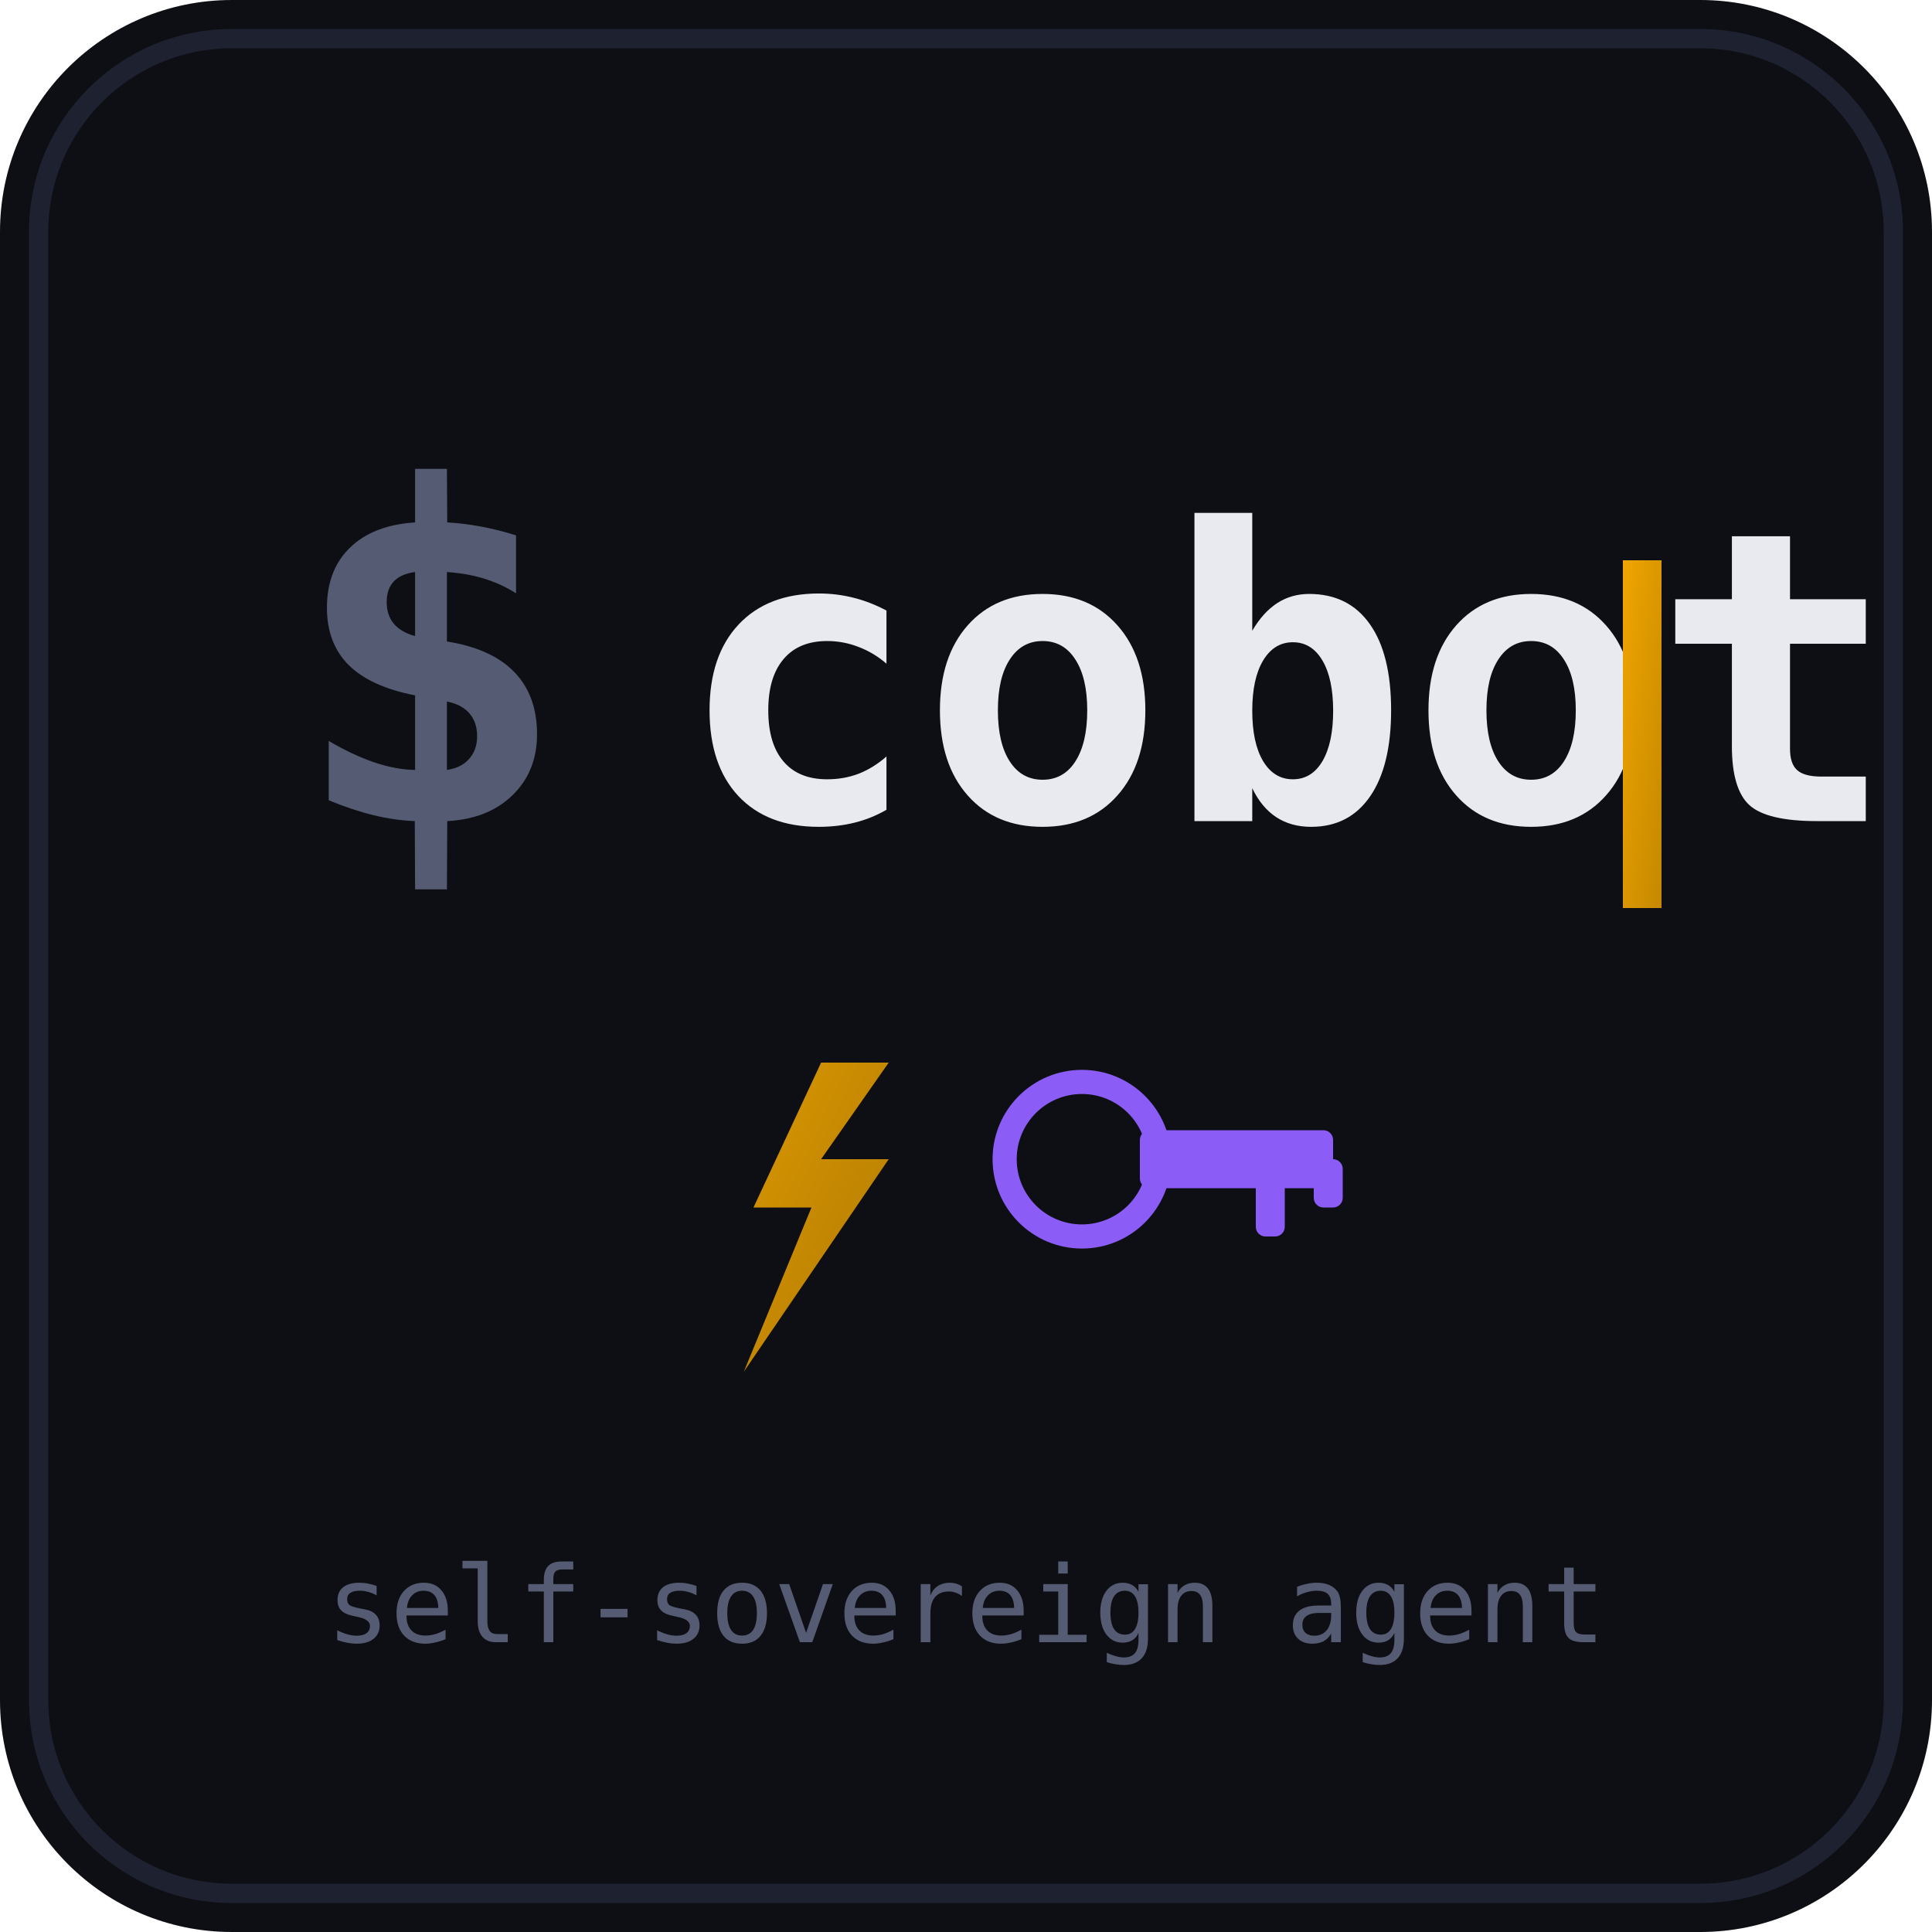
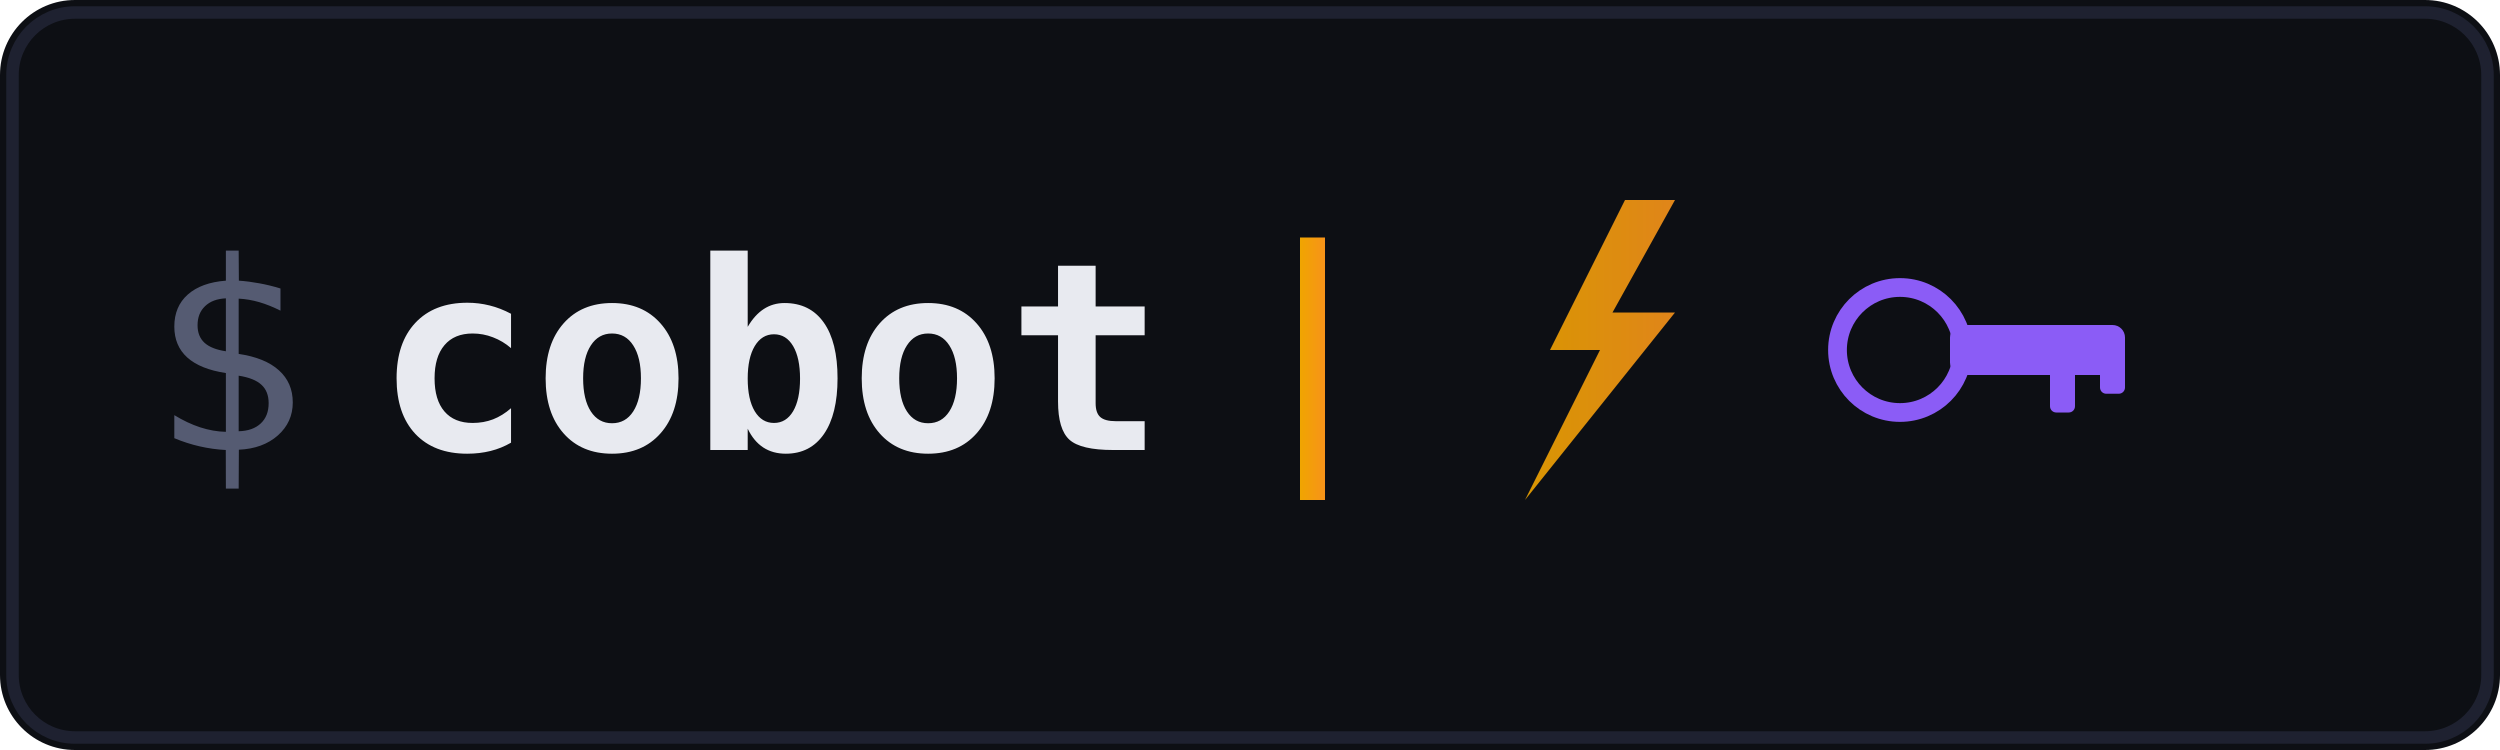
- <svg xmlns="http://www.w3.org/2000/svg" viewBox="0 0 200 200">
+ <svg xmlns="http://www.w3.org/2000/svg" viewBox="0 0 400 120">
  <defs>
-     <linearGradient id="amber" x1="0%" y1="0%" x2="100%" y2="100%">
+     <linearGradient id="amber" x1="0%" y1="0%" x2="100%" y2="0%">
      <stop offset="0%" style="stop-color:#f0a500" />
-       <stop offset="100%" style="stop-color:#c48800" />
+       <stop offset="100%" style="stop-color:#f7931a" />
    </linearGradient>
  </defs>
-   <rect width="200" height="200" rx="24" fill="#0d0f14" />
-   <rect x="4" y="4" width="192" height="192" rx="20" fill="none" stroke="#1e2130" stroke-width="2" />
-   <text x="30" y="85" font-family="JetBrains Mono, SF Mono, monospace" font-size="48" font-weight="600" fill="#555b72">$</text>
-   <text x="70" y="85" font-family="JetBrains Mono, SF Mono, monospace" font-size="42" font-weight="700" fill="#e8eaf0">cobot</text>
-   <rect x="168" y="58" width="4" height="36" fill="url(#amber)">
-     <animate attributeName="opacity" values="1;0;1" dur="1.2s" repeatCount="indefinite" />
+   <rect width="400" height="120" rx="12" fill="#0d0f14" />
+   <rect x="2" y="2" width="396" height="116" rx="10" fill="none" stroke="#1e2130" stroke-width="2" />
+   <text x="24" y="72" font-family="'JetBrains Mono', 'SF Mono', 'Fira Code', monospace" font-size="42" font-weight="500" fill="#555b72">$</text>
+   <text x="60" y="72" font-family="'JetBrains Mono', 'SF Mono', 'Fira Code', monospace" font-size="42" font-weight="700" fill="#e8eaf0">cobot</text>
+   <rect x="208" y="38" width="4" height="42" fill="url(#amber)">
+     <animate attributeName="opacity" values="1;0;1" dur="1s" repeatCount="indefinite" />
  </rect>
-   <path d="M85 110 L78 125 L84 125 L77 142 L92 120 L85 120 L92 110 Z" fill="url(#amber)" opacity="0.9" />
-   <g transform="translate(100, 108)">
-     <circle cx="12" cy="12" r="8" fill="none" stroke="#8b5cf6" stroke-width="2.5" />
-     <rect x="18" y="9" width="20" height="6" rx="1" fill="#8b5cf6" />
-     <rect x="30" y="12" width="3" height="8" rx="1" fill="#8b5cf6" />
-     <rect x="36" y="12" width="3" height="5" rx="1" fill="#8b5cf6" />
+   <g transform="translate(240, 32)">
+     <path d="M20 0 L8 24 L16 24 L4 48 L28 18 L18 18 L28 0 Z" fill="url(#amber)" opacity="0.9" />
  </g>
-   <text x="100" y="170" font-family="JetBrains Mono, SF Mono, monospace" font-size="11" fill="#555b72" text-anchor="middle">self-sovereign agent</text>
+   <g transform="translate(290, 42)">
+     <circle cx="14" cy="14" r="10" fill="none" stroke="#8b5cf6" stroke-width="3" />
+     <rect x="22" y="10" width="28" height="8" rx="2" fill="#8b5cf6" />
+     <rect x="38" y="14" width="4" height="10" rx="1" fill="#8b5cf6" />
+     <rect x="46" y="14" width="4" height="7" rx="1" fill="#8b5cf6" />
+   </g>
</svg>
